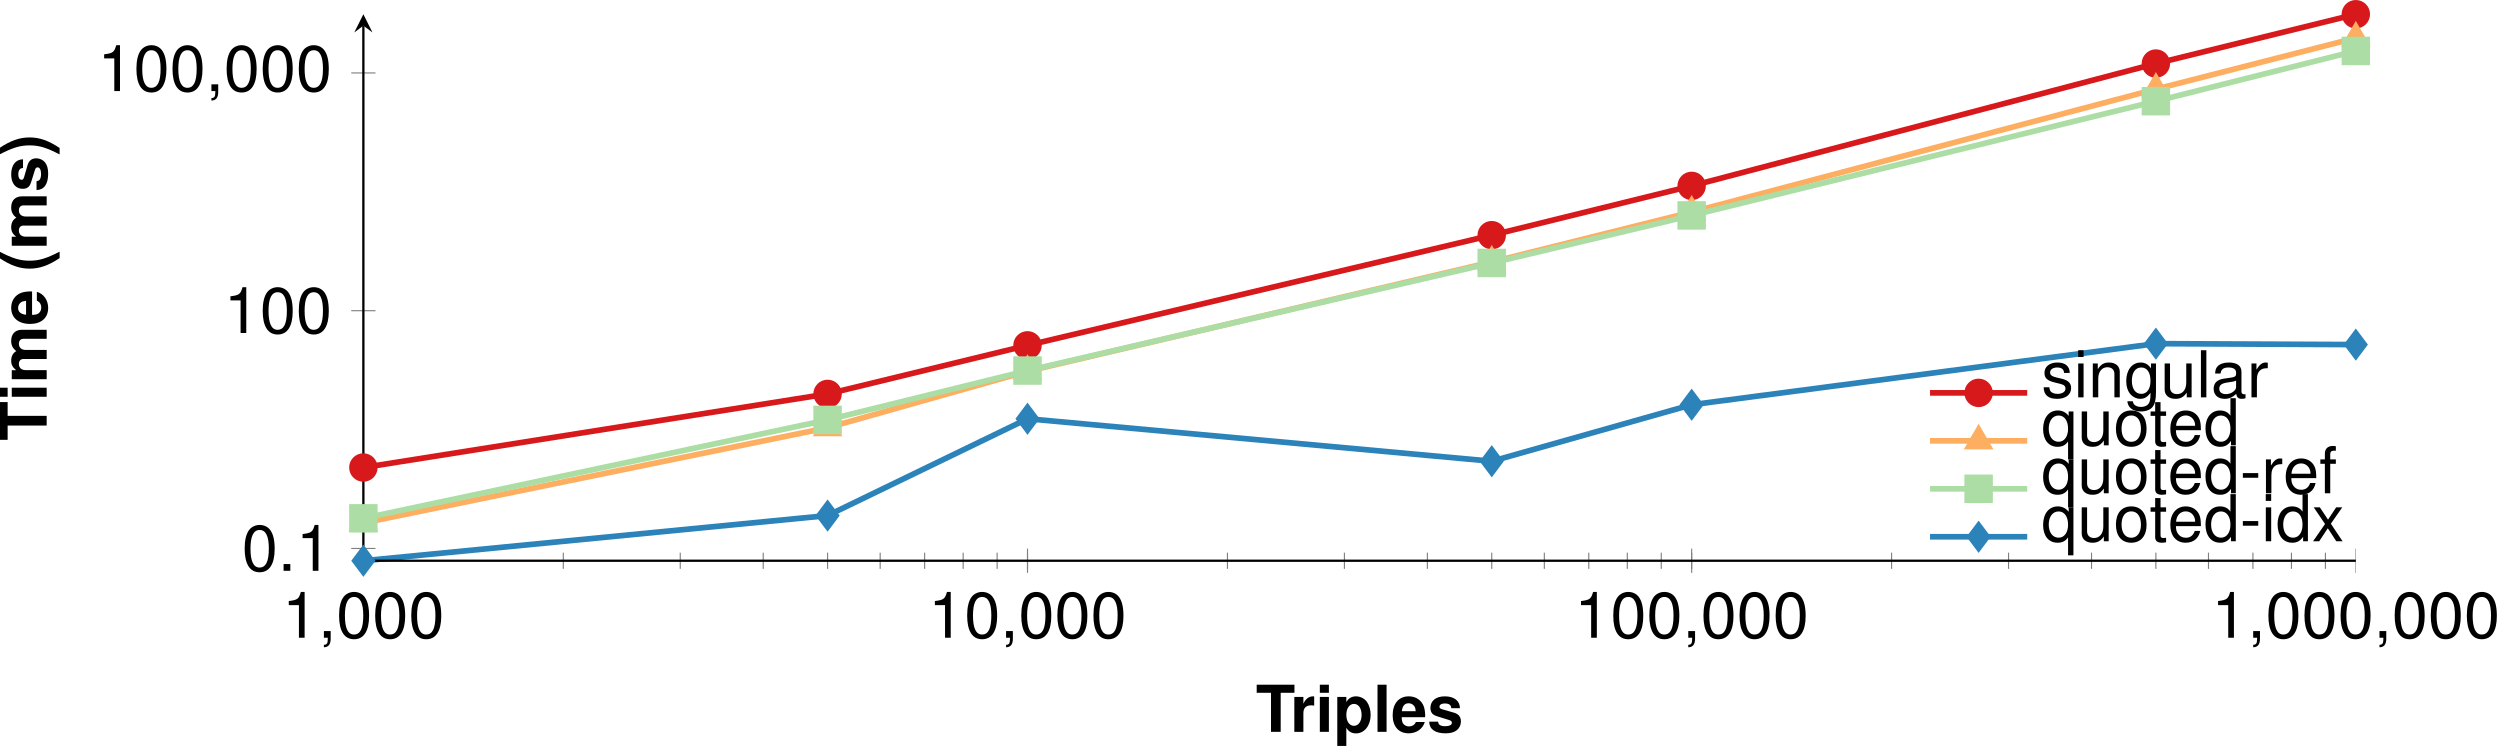
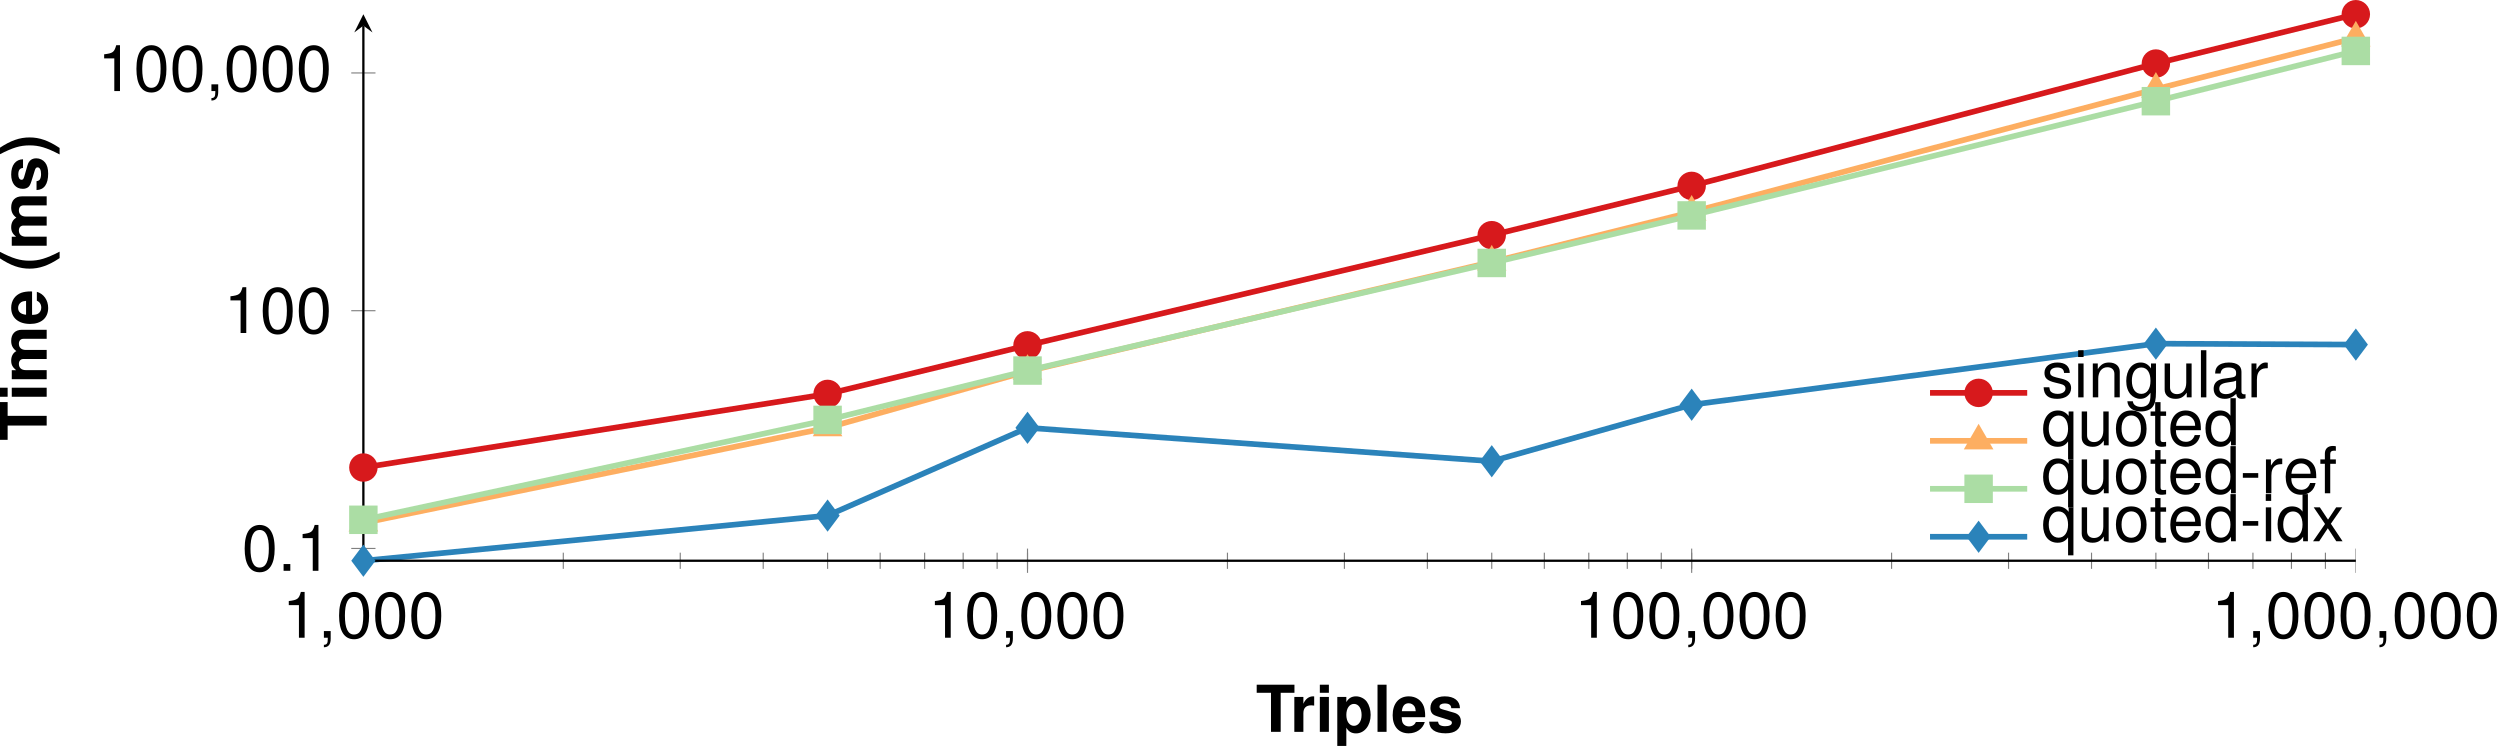
<svg xmlns="http://www.w3.org/2000/svg" xmlns:xlink="http://www.w3.org/1999/xlink" version="1.1" width="437.526pt" height="130.54pt" viewBox="3.273 -133.623 437.526 130.54">
  <defs>
    <clipPath id="clip1">
      <path d="M66.867 106.192H415.566V-272.808H66.867" />
    </clipPath>
    <clipPath id="clip2">
      <path d="M-74.602-35.488V-131.129H557.031V-35.488" />
    </clipPath>
    <path id="g1-40" d="M2.297-8.249C.996-6.291 .453-4.73 .453-2.998C.453-1.256 .996 .306 2.297 2.263H3.428C2.229-.068 1.844-1.335 1.844-2.998C1.844-4.65 2.229-5.94 3.428-8.249H2.297Z" />
    <path id="g1-41" d="M1.38 2.263C2.682 .306 3.225-1.256 3.225-2.987C3.225-4.73 2.682-6.291 1.38-8.249H.249C1.448-5.918 1.833-4.65 1.833-2.987C1.833-1.335 1.448-.045 .249 2.263H1.38Z" />
    <path id="g1-84" d="M4.356-6.834H6.766V-8.249H.158V-6.834H2.659V0H4.356V-6.834Z" />
    <path id="g1-101" d="M5.929-2.557C5.94-2.693 5.94-2.75 5.94-2.829C5.94-3.44 5.85-4.005 5.703-4.435C5.295-5.544 4.311-6.212 3.078-6.212C1.324-6.212 .249-4.945 .249-2.897C.249-.939 1.313 .26 3.044 .26C4.413 .26 5.522-.52 5.872-1.72H4.311C4.119-1.233 3.677-.95 3.1-.95C2.648-.95 2.286-1.143 2.059-1.482C1.912-1.709 1.856-1.98 1.833-2.557H5.929ZM1.856-3.609C1.957-4.537 2.354-5.001 3.055-5.001C3.451-5.001 3.813-4.809 4.039-4.492C4.187-4.266 4.254-4.028 4.288-3.609H1.856Z" />
    <path id="g1-105" d="M2.342-6.11H.758V0H2.342V-6.11ZM2.342-8.249H.758V-6.834H2.342V-8.249Z" />
    <path id="g1-108" d="M2.342-8.249H.758V0H2.342V-8.249Z" />
    <path id="g1-109" d="M.679-6.11V0H2.263V-3.666C2.263-4.413 2.67-4.865 3.349-4.865C3.881-4.865 4.209-4.56 4.209-4.073V0H5.793V-3.666C5.793-4.413 6.201-4.865 6.879-4.865C7.411-4.865 7.739-4.56 7.739-4.073V0H9.324V-4.322C9.324-5.51 8.599-6.212 7.377-6.212C6.608-6.212 6.065-5.94 5.59-5.307C5.295-5.884 4.684-6.212 3.926-6.212C3.225-6.212 2.772-5.974 2.252-5.352V-6.11H.679Z" />
    <path id="g1-112" d="M2.24-6.11H.656V2.467H2.24V-.724C2.625-.045 3.168 .272 3.938 .272C5.409 .272 6.495-1.109 6.495-2.965C6.495-3.824 6.246-4.684 5.839-5.25C5.431-5.827 4.673-6.212 3.938-6.212C3.168-6.212 2.625-5.884 2.24-5.205V-6.11ZM3.576-4.888C4.379-4.888 4.911-4.107 4.911-2.942C4.911-1.833 4.356-1.052 3.576-1.052C2.783-1.052 2.24-1.822 2.24-2.965S2.783-4.888 3.576-4.888Z" />
    <path id="g1-114" d="M.713-6.11V0H2.297V-3.247C2.297-4.175 2.761-4.639 3.689-4.639C3.858-4.639 3.972-4.628 4.187-4.594V-6.201C4.096-6.212 4.039-6.212 3.994-6.212C3.27-6.212 2.636-5.737 2.297-4.911V-6.11H.713Z" />
    <path id="g1-115" d="M5.714-4.141C5.691-5.431 4.696-6.212 3.055-6.212C1.505-6.212 .543-5.431 .543-4.175C.543-3.768 .668-3.417 .883-3.179C1.098-2.965 1.29-2.863 1.878-2.67L3.768-2.082C4.164-1.957 4.3-1.833 4.3-1.584C4.3-1.211 3.858-.984 3.123-.984C2.716-.984 2.387-1.064 2.184-1.199C2.014-1.324 1.946-1.448 1.878-1.776H.328C.373-.441 1.358 .26 3.213 .26C4.062 .26 4.707 .079 5.16-.283S5.884-1.211 5.884-1.81C5.884-2.602 5.488-3.112 4.684-3.349L2.682-3.926C2.24-4.062 2.127-4.153 2.127-4.402C2.127-4.741 2.489-4.967 3.044-4.967C3.802-4.967 4.175-4.696 4.187-4.141H5.714Z" />
    <path id="g3-44" d="M.984-1.177V0H1.663V.204C1.663 .984 1.516 1.211 .984 1.233V1.663C1.776 1.663 2.172 1.154 2.172 .181V-1.177H.984Z" />
    <path id="g3-45" d="M3.213-3.53H.52V-2.716H3.213V-3.53Z" />
    <path id="g3-46" d="M2.161-1.177H.984V0H2.161V-1.177Z" />
    <path id="g3-48" d="M3.112-8.022C2.365-8.022 1.686-7.694 1.267-7.14C.747-6.438 .487-5.363 .487-3.881C.487-1.177 1.392 .26 3.112 .26C4.809 .26 5.737-1.177 5.737-3.813C5.737-5.375 5.488-6.416 4.956-7.14C4.537-7.705 3.87-8.022 3.112-8.022ZM3.112-7.14C4.187-7.14 4.718-6.053 4.718-3.904C4.718-1.629 4.198-.566 3.089-.566C2.037-.566 1.505-1.675 1.505-3.87S2.037-7.14 3.112-7.14Z" />
    <path id="g3-49" d="M2.931-5.714V0H3.926V-8.022H3.27C2.919-6.789 2.693-6.619 1.154-6.427V-5.714H2.931Z" />
    <path id="g3-97" d="M6.053-.554C5.952-.532 5.906-.532 5.85-.532C5.522-.532 5.341-.702 5.341-.996V-4.481C5.341-5.533 4.571-6.099 3.112-6.099C2.252-6.099 1.539-5.85 1.143-5.409C.871-5.103 .758-4.764 .735-4.175H1.686C1.765-4.899 2.195-5.228 3.078-5.228C3.926-5.228 4.402-4.911 4.402-4.345V-4.096C4.402-3.7 4.164-3.53 3.417-3.44C2.082-3.27 1.878-3.225 1.516-3.078C.826-2.795 .475-2.263 .475-1.494C.475-.419 1.222 .26 2.421 .26C3.168 .26 3.768 0 4.435-.611C4.503-.011 4.798 .26 5.409 .26C5.601 .26 5.748 .238 6.053 .158V-.554ZM4.402-1.867C4.402-1.55 4.311-1.358 4.028-1.098C3.643-.747 3.179-.566 2.625-.566C1.89-.566 1.46-.917 1.46-1.516C1.46-2.139 1.878-2.455 2.885-2.602C3.881-2.738 4.085-2.783 4.402-2.931V-1.867Z" />
    <path id="g3-100" d="M5.601-8.249H4.662V-5.182C4.266-5.782 3.632-6.099 2.84-6.099C1.301-6.099 .294-4.865 .294-2.976C.294-.973 1.279 .26 2.874 .26C3.689 .26 4.254-.045 4.764-.781V0H5.601V-8.249ZM2.998-5.216C4.017-5.216 4.662-4.311 4.662-2.897C4.662-1.528 4.005-.622 3.01-.622C1.969-.622 1.279-1.539 1.279-2.919S1.969-5.216 2.998-5.216Z" />
    <path id="g3-101" d="M5.805-2.648C5.805-3.553 5.737-4.096 5.567-4.537C5.182-5.51 4.277-6.099 3.168-6.099C1.516-6.099 .453-4.831 .453-2.885S1.482 .26 3.146 .26C4.503 .26 5.442-.509 5.68-1.799H4.73C4.469-1.018 3.938-.611 3.179-.611C2.58-.611 2.071-.883 1.754-1.38C1.528-1.72 1.448-2.059 1.437-2.648H5.805ZM1.46-3.417C1.539-4.515 2.206-5.228 3.157-5.228C4.085-5.228 4.798-4.458 4.798-3.485C4.798-3.462 4.798-3.44 4.786-3.417H1.46Z" />
    <path id="g3-102" d="M2.919-5.929H1.935V-6.857C1.935-7.253 2.161-7.457 2.591-7.457C2.67-7.457 2.704-7.457 2.919-7.445V-8.226C2.704-8.271 2.58-8.283 2.387-8.283C1.516-8.283 .996-7.785 .996-6.936V-5.929H.204V-5.16H.996V0H1.935V-5.16H2.919V-5.929Z" />
    <path id="g3-103" d="M4.662-5.929V-5.069C4.187-5.771 3.609-6.099 2.851-6.099C1.346-6.099 .328-4.786 .328-2.863C.328-1.89 .588-1.098 1.075-.532C1.516-.034 2.15 .26 2.772 .26C3.519 .26 4.039-.057 4.571-.803V-.498C4.571 .306 4.469 .792 4.232 1.12C3.983 1.471 3.496 1.675 2.919 1.675C2.489 1.675 2.105 1.561 1.844 1.358C1.629 1.188 1.539 1.03 1.482 .679H.52C.622 1.799 1.494 2.467 2.885 2.467C3.768 2.467 4.526 2.184 4.911 1.709C5.363 1.165 5.533 .419 5.533-.973V-5.929H4.662ZM2.953-5.228C3.972-5.228 4.571-4.368 4.571-2.885C4.571-1.471 3.96-.611 2.965-.611C1.935-.611 1.313-1.482 1.313-2.919C1.313-4.345 1.946-5.228 2.953-5.228Z" />
    <path id="g3-105" d="M1.697-5.929H.758V0H1.697V-5.929ZM1.697-8.249H.747V-7.061H1.697V-8.249Z" />
    <path id="g3-108" d="M1.72-8.249H.769V0H1.72V-8.249Z" />
    <path id="g3-110" d="M.792-5.929V0H1.743V-3.27C1.743-4.481 2.376-5.273 3.349-5.273C4.096-5.273 4.571-4.82 4.571-4.107V0H5.51V-4.481C5.51-5.465 4.775-6.099 3.632-6.099C2.75-6.099 2.184-5.759 1.663-4.933V-5.929H.792Z" />
    <path id="g3-111" d="M3.078-6.099C1.414-6.099 .407-4.911 .407-2.919S1.403 .26 3.089 .26C4.752 .26 5.771-.928 5.771-2.874C5.771-4.922 4.786-6.099 3.078-6.099ZM3.089-5.228C4.153-5.228 4.786-4.356 4.786-2.885C4.786-1.494 4.13-.611 3.089-.611C2.037-.611 1.392-1.482 1.392-2.919C1.392-4.345 2.037-5.228 3.089-5.228Z" />
    <path id="g3-113" d="M5.601 2.467V-5.929H4.764V-5.137C4.322-5.759 3.655-6.099 2.874-6.099C1.313-6.099 .294-4.82 .294-2.851C.294-.928 1.267 .26 2.829 .26C3.655 .26 4.22-.034 4.662-.679V2.467H5.601ZM3.01-5.216C4.017-5.216 4.662-4.311 4.662-2.885C4.662-1.528 4.005-.622 3.01-.622C1.969-.622 1.279-1.539 1.279-2.919C1.279-4.288 1.969-5.216 3.01-5.216Z" />
    <path id="g3-114" d="M.781-5.929V0H1.731V-3.078C1.731-3.926 1.946-4.481 2.399-4.809C2.693-5.024 2.976-5.092 3.632-5.103V-6.065C3.474-6.087 3.394-6.099 3.27-6.099C2.659-6.099 2.195-5.737 1.652-4.854V-5.929H.781Z" />
    <path id="g3-115" d="M4.956-4.277C4.945-5.442 4.175-6.099 2.806-6.099C1.426-6.099 .532-5.386 .532-4.288C.532-3.361 1.007-2.919 2.41-2.58L3.293-2.365C3.949-2.206 4.209-1.969 4.209-1.539C4.209-.984 3.655-.611 2.829-.611C2.32-.611 1.89-.758 1.652-1.007C1.505-1.177 1.437-1.346 1.38-1.765H.385C.43-.396 1.199 .26 2.75 .26C4.243 .26 5.194-.475 5.194-1.618C5.194-2.501 4.696-2.987 3.519-3.27L2.614-3.485C1.844-3.666 1.516-3.915 1.516-4.334C1.516-4.877 2.003-5.228 2.772-5.228C3.53-5.228 3.938-4.899 3.96-4.277H4.956Z" />
    <path id="g3-116" d="M2.874-5.929H1.901V-7.558H.962V-5.929H.158V-5.16H.962V-.679C.962-.079 1.369 .26 2.105 .26C2.331 .26 2.557 .238 2.874 .181V-.611C2.75-.577 2.602-.566 2.421-.566C2.014-.566 1.901-.679 1.901-1.098V-5.16H2.874V-5.929Z" />
    <path id="g3-117" d="M5.454 0V-5.929H4.515V-2.568C4.515-1.358 3.881-.566 2.897-.566C2.15-.566 1.675-1.018 1.675-1.731V-5.929H.735V-1.358C.735-.373 1.471 .26 2.625 .26C3.496 .26 4.051-.045 4.605-.826V0H5.454Z" />
    <path id="g3-120" d="M3.304-3.066L5.295-5.929H4.232L2.806-3.779L1.38-5.929H.306L2.286-3.021L.192 0H1.267L2.772-2.274L4.254 0H5.352L3.304-3.066Z" />
  </defs>
  <g id="page1">
    <path d="M66.867-51.801L148.109-64.68L183.098-73.184L264.344-92.465L299.332-101.09L380.574-122.5L415.566-131.129" stroke="#d7191c" fill="none" stroke-width=".996" stroke-miterlimit="10" />
    <path d="M66.867-42.105L148.109-58.77L183.098-68.652L264.344-87.777L299.332-96.512L380.574-118.027L415.566-126.981" stroke="#fdae61" fill="none" stroke-width=".996" stroke-miterlimit="10" />
-     <path d="M66.867-42.91L148.109-60.137L183.098-68.769L264.344-87.602L299.332-95.922L380.574-115.914L415.566-124.711" stroke="#abdda4" fill="none" stroke-width=".996" stroke-miterlimit="10" />
-     <path d="M66.867-35.488L148.109-43.395L183.098-60.336L264.344-52.898L299.332-62.793L380.574-73.481L415.566-73.316" stroke="#2b83ba" fill="none" stroke-width=".996" stroke-miterlimit="10" />
+     <path d="M66.867-42.652L148.109-60.137L183.098-68.769L264.344-87.602L299.332-95.922L380.574-115.914L415.566-124.711" stroke="#abdda4" fill="none" stroke-width=".996" stroke-miterlimit="10" />
+     <path d="M66.867-35.488L148.109-43.395L183.098-58.754L264.344-52.898L299.332-62.793L380.574-73.481L415.566-73.316" stroke="#2b83ba" fill="none" stroke-width=".996" stroke-miterlimit="10" />
    <path d="M66.867-34.07V-36.906M101.855-34.07V-36.906M122.324-34.07V-36.906M136.844-34.07V-36.906M148.109-34.07V-36.906M157.312-34.07V-36.906M165.094-34.07V-36.906M171.836-34.07V-36.906M177.781-34.07V-36.906M183.098-34.07V-36.906M218.09-34.07V-36.906M238.559-34.07V-36.906M253.078-34.07V-36.906M264.344-34.07V-36.906M273.547-34.07V-36.906M281.328-34.07V-36.906M288.066-34.07V-36.906M294.012-34.07V-36.906M299.332-34.07V-36.906M334.32-34.07V-36.906M354.789-34.07V-36.906M369.312-34.07V-36.906M380.574-34.07V-36.906M389.781-34.07V-36.906M397.559-34.07V-36.906M404.301-34.07V-36.906M410.246-34.07V-36.906" stroke="#808080" fill="none" stroke-width=".199" stroke-miterlimit="10" clip-path="url(#clip1)" />
    <path d="M66.867-33.363V-37.613M183.098-33.363V-37.613M299.332-33.363V-37.613M415.566-33.363V-37.613" stroke="#808080" fill="none" stroke-width=".199" stroke-miterlimit="10" clip-path="url(#clip1)" />
    <path d="M64.746-37.637H68.988M64.746-79.246H68.988M64.746-120.856H68.988" stroke="#808080" fill="none" stroke-width=".199" stroke-miterlimit="10" clip-path="url(#clip2)" />
    <path d="M66.867-35.488H415.566" stroke="#000" fill="none" stroke-width=".399" stroke-miterlimit="10" />
    <path d="M66.867-35.488V-129.137" stroke="#000" fill="none" stroke-width=".399" stroke-miterlimit="10" />
    <path d="M66.867-131.129L65.273-127.941L66.867-129.137L68.461-127.941" />
    <g transform="matrix(1 0 0 1 267.6265 64.9883)">
      <use x="-214.968" y="-86.996" xlink:href="#g3-49" />
      <use x="-208.653" y="-86.996" xlink:href="#g3-44" />
      <use x="-205.496" y="-86.996" xlink:href="#g3-48" />
      <use x="-199.181" y="-86.996" xlink:href="#g3-48" />
      <use x="-192.867" y="-86.996" xlink:href="#g3-48" />
    </g>
    <g transform="matrix(1 0 0 1 380.702 64.9883)">
      <use x="-214.968" y="-86.996" xlink:href="#g3-49" />
      <use x="-208.653" y="-86.996" xlink:href="#g3-48" />
      <use x="-202.339" y="-86.996" xlink:href="#g3-44" />
      <use x="-199.181" y="-86.996" xlink:href="#g3-48" />
      <use x="-192.867" y="-86.996" xlink:href="#g3-48" />
      <use x="-186.552" y="-86.996" xlink:href="#g3-48" />
    </g>
    <g transform="matrix(1 0 0 1 493.778 64.9883)">
      <use x="-214.968" y="-86.996" xlink:href="#g3-49" />
      <use x="-208.653" y="-86.996" xlink:href="#g3-48" />
      <use x="-202.339" y="-86.996" xlink:href="#g3-48" />
      <use x="-196.024" y="-86.996" xlink:href="#g3-44" />
      <use x="-192.867" y="-86.996" xlink:href="#g3-48" />
      <use x="-186.552" y="-86.996" xlink:href="#g3-48" />
      <use x="-180.237" y="-86.996" xlink:href="#g3-48" />
    </g>
    <g transform="matrix(1 0 0 1 605.274 64.9883)">
      <use x="-214.968" y="-86.996" xlink:href="#g3-49" />
      <use x="-208.653" y="-86.996" xlink:href="#g3-44" />
      <use x="-205.496" y="-86.996" xlink:href="#g3-48" />
      <use x="-199.181" y="-86.996" xlink:href="#g3-48" />
      <use x="-192.867" y="-86.996" xlink:href="#g3-48" />
      <use x="-186.552" y="-86.996" xlink:href="#g3-44" />
      <use x="-183.395" y="-86.996" xlink:href="#g3-48" />
      <use x="-177.08" y="-86.996" xlink:href="#g3-48" />
      <use x="-170.766" y="-86.996" xlink:href="#g3-48" />
    </g>
    <g transform="matrix(1 0 0 1 260.5728 53.2661)">
      <use x="-214.968" y="-86.996" xlink:href="#g3-48" />
      <use x="-208.653" y="-86.996" xlink:href="#g3-46" />
      <use x="-205.496" y="-86.996" xlink:href="#g3-49" />
    </g>
    <g transform="matrix(1 0 0 1 257.4154 11.6564)">
      <use x="-214.968" y="-86.996" xlink:href="#g3-49" />
      <use x="-208.653" y="-86.996" xlink:href="#g3-48" />
      <use x="-202.339" y="-86.996" xlink:href="#g3-48" />
    </g>
    <g transform="matrix(1 0 0 1 235.314 -30.6947)">
      <use x="-214.968" y="-86.996" xlink:href="#g3-49" />
      <use x="-208.653" y="-86.996" xlink:href="#g3-48" />
      <use x="-202.339" y="-86.996" xlink:href="#g3-48" />
      <use x="-196.024" y="-86.996" xlink:href="#g3-44" />
      <use x="-192.867" y="-86.996" xlink:href="#g3-48" />
      <use x="-186.552" y="-86.996" xlink:href="#g3-48" />
      <use x="-180.237" y="-86.996" xlink:href="#g3-48" />
    </g>
    <path d="M68.859-51.801C68.859-52.902 67.969-53.793 66.867-53.793C65.766-53.793 64.875-52.902 64.875-51.801C64.875-50.699 65.766-49.809 66.867-49.809C67.969-49.809 68.859-50.699 68.859-51.801Z" fill="#d7191c" />
    <path d="M68.859-51.801C68.859-52.902 67.969-53.793 66.867-53.793C65.766-53.793 64.875-52.902 64.875-51.801C64.875-50.699 65.766-49.809 66.867-49.809C67.969-49.809 68.859-50.699 68.859-51.801Z" stroke="#d7191c" fill="none" stroke-width=".996" stroke-miterlimit="10" />
    <path d="M150.102-64.68C150.102-65.781 149.211-66.676 148.109-66.676C147.008-66.676 146.117-65.781 146.117-64.68C146.117-63.582 147.008-62.688 148.109-62.688C149.211-62.688 150.102-63.582 150.102-64.68Z" fill="#d7191c" />
    <path d="M150.102-64.68C150.102-65.781 149.211-66.676 148.109-66.676C147.008-66.676 146.117-65.781 146.117-64.68C146.117-63.582 147.008-62.688 148.109-62.688C149.211-62.688 150.102-63.582 150.102-64.68Z" stroke="#d7191c" fill="none" stroke-width=".996" stroke-miterlimit="10" />
    <path d="M185.094-73.184C185.094-74.285 184.199-75.176 183.098-75.176C182-75.176 181.105-74.285 181.105-73.184S182-71.191 183.098-71.191C184.199-71.191 185.094-72.082 185.094-73.184Z" fill="#d7191c" />
    <path d="M185.094-73.184C185.094-74.285 184.199-75.176 183.098-75.176C182-75.176 181.105-74.285 181.105-73.184S182-71.191 183.098-71.191C184.199-71.191 185.094-72.082 185.094-73.184Z" stroke="#d7191c" fill="none" stroke-width=".996" stroke-miterlimit="10" />
    <path d="M266.336-92.465C266.336-93.566 265.441-94.457 264.344-94.457C263.242-94.457 262.348-93.566 262.348-92.465C262.348-91.363 263.242-90.473 264.344-90.473C265.441-90.473 266.336-91.363 266.336-92.465Z" fill="#d7191c" />
    <path d="M266.336-92.465C266.336-93.566 265.441-94.457 264.344-94.457C263.242-94.457 262.348-93.566 262.348-92.465C262.348-91.363 263.242-90.473 264.344-90.473C265.441-90.473 266.336-91.363 266.336-92.465Z" stroke="#d7191c" fill="none" stroke-width=".996" stroke-miterlimit="10" />
    <path d="M301.324-101.09C301.324-102.191 300.434-103.082 299.332-103.082S297.34-102.191 297.34-101.09C297.34-99.988 298.23-99.098 299.332-99.098S301.324-99.988 301.324-101.09Z" fill="#d7191c" />
    <path d="M301.324-101.09C301.324-102.191 300.434-103.082 299.332-103.082S297.34-102.191 297.34-101.09C297.34-99.988 298.23-99.098 299.332-99.098S301.324-99.988 301.324-101.09Z" stroke="#d7191c" fill="none" stroke-width=".996" stroke-miterlimit="10" />
    <path d="M382.566-122.5C382.566-123.598 381.676-124.492 380.574-124.492C379.473-124.492 378.582-123.598 378.582-122.5C378.582-121.398 379.473-120.508 380.574-120.508C381.676-120.508 382.566-121.398 382.566-122.5Z" fill="#d7191c" />
    <path d="M382.566-122.5C382.566-123.598 381.676-124.492 380.574-124.492C379.473-124.492 378.582-123.598 378.582-122.5C378.582-121.398 379.473-120.508 380.574-120.508C381.676-120.508 382.566-121.398 382.566-122.5Z" stroke="#d7191c" fill="none" stroke-width=".996" stroke-miterlimit="10" />
    <path d="M417.559-131.129C417.559-132.231 416.664-133.125 415.566-133.125C414.465-133.125 413.574-132.231 413.574-131.129C413.574-130.031 414.465-129.137 415.566-129.137C416.664-129.137 417.559-130.031 417.559-131.129Z" fill="#d7191c" />
    <path d="M417.559-131.129C417.559-132.231 416.664-133.125 415.566-133.125C414.465-133.125 413.574-132.231 413.574-131.129C413.574-130.031 414.465-129.137 415.566-129.137C416.664-129.137 417.559-130.031 417.559-131.129Z" stroke="#d7191c" fill="none" stroke-width=".996" stroke-miterlimit="10" />
    <path d="M66.867-44.098L68.594-41.109H65.141Z" fill="#fdae61" />
    <path d="M66.867-44.098L68.594-41.109H65.141Z" stroke="#fdae61" fill="none" stroke-width=".996" stroke-miterlimit="10" />
    <path d="M148.109-60.766L149.836-57.773H146.383Z" fill="#fdae61" />
    <path d="M148.109-60.766L149.836-57.773H146.383Z" stroke="#fdae61" fill="none" stroke-width=".996" stroke-miterlimit="10" />
    <path d="M183.098-70.644L184.824-67.656H181.375Z" fill="#fdae61" />
    <path d="M183.098-70.644L184.824-67.656H181.375Z" stroke="#fdae61" fill="none" stroke-width=".996" stroke-miterlimit="10" />
    <path d="M264.344-89.769L266.066-86.781H262.617Z" fill="#fdae61" />
    <path d="M264.344-89.769L266.066-86.781H262.617Z" stroke="#fdae61" fill="none" stroke-width=".996" stroke-miterlimit="10" />
    <path d="M299.332-98.504L301.059-95.516H297.605Z" fill="#fdae61" />
    <path d="M299.332-98.504L301.059-95.516H297.605Z" stroke="#fdae61" fill="none" stroke-width=".996" stroke-miterlimit="10" />
    <path d="M380.574-120.019L382.301-117.031H378.848Z" fill="#fdae61" />
    <path d="M380.574-120.019L382.301-117.031H378.848Z" stroke="#fdae61" fill="none" stroke-width=".996" stroke-miterlimit="10" />
    <path d="M415.566-128.973L417.289-125.984H413.84Z" fill="#fdae61" />
    <path d="M415.566-128.973L417.289-125.984H413.84Z" stroke="#fdae61" fill="none" stroke-width=".996" stroke-miterlimit="10" />
-     <path d="M64.875-40.918H68.859V-44.902H64.875Z" fill="#abdda4" />
-     <path d="M64.875-40.918H68.859V-44.902H64.875Z" stroke="#abdda4" fill="none" stroke-width=".996" stroke-miterlimit="10" />
+     <path d="M64.875-40.66H68.859V-44.648H64.875Z" fill="#abdda4" />
+     <path d="M64.875-40.66H68.859V-44.648H64.875Z" stroke="#abdda4" fill="none" stroke-width=".996" stroke-miterlimit="10" />
    <path d="M146.117-58.145H150.102V-62.129H146.117Z" fill="#abdda4" />
    <path d="M146.117-58.145H150.102V-62.129H146.117Z" stroke="#abdda4" fill="none" stroke-width=".996" stroke-miterlimit="10" />
    <path d="M181.105-66.777H185.094V-70.762H181.105Z" fill="#abdda4" />
    <path d="M181.105-66.777H185.094V-70.762H181.105Z" stroke="#abdda4" fill="none" stroke-width=".996" stroke-miterlimit="10" />
    <path d="M262.348-85.609H266.336V-89.594H262.348Z" fill="#abdda4" />
    <path d="M262.348-85.609H266.336V-89.594H262.348Z" stroke="#abdda4" fill="none" stroke-width=".996" stroke-miterlimit="10" />
    <path d="M297.34-93.93H301.324V-97.914H297.34Z" fill="#abdda4" />
    <path d="M297.34-93.93H301.324V-97.914H297.34Z" stroke="#abdda4" fill="none" stroke-width=".996" stroke-miterlimit="10" />
    <path d="M378.582-113.922H382.566V-117.906H378.582Z" fill="#abdda4" />
    <path d="M378.582-113.922H382.566V-117.906H378.582Z" stroke="#abdda4" fill="none" stroke-width=".996" stroke-miterlimit="10" />
    <path d="M413.574-122.715H417.559V-126.703H413.574Z" fill="#abdda4" />
    <path d="M413.574-122.715H417.559V-126.703H413.574Z" stroke="#abdda4" fill="none" stroke-width=".996" stroke-miterlimit="10" />
    <path d="M66.867-37.48L68.359-35.488L66.867-33.496L65.371-35.488Z" fill="#2b83ba" />
    <path d="M66.867-37.48L68.359-35.488L66.867-33.496L65.371-35.488Z" stroke="#2b83ba" fill="none" stroke-width=".996" stroke-miterlimit="10" />
    <path d="M148.109-45.387L149.605-43.395L148.109-41.398L146.613-43.395Z" fill="#2b83ba" />
    <path d="M148.109-45.387L149.605-43.395L148.109-41.398L146.613-43.395Z" stroke="#2b83ba" fill="none" stroke-width=".996" stroke-miterlimit="10" />
-     <path d="M183.098-62.328L184.594-60.336L183.098-58.344L181.605-60.336Z" fill="#2b83ba" />
-     <path d="M183.098-62.328L184.594-60.336L183.098-58.344L181.605-60.336Z" stroke="#2b83ba" fill="none" stroke-width=".996" stroke-miterlimit="10" />
+     <path d="M183.098-60.746L184.594-58.754L183.098-56.762L181.605-58.754Z" fill="#2b83ba" />
+     <path d="M183.098-60.746L184.594-58.754L183.098-56.762L181.605-58.754Z" stroke="#2b83ba" fill="none" stroke-width=".996" stroke-miterlimit="10" />
    <path d="M264.344-54.891L265.836-52.898L264.344-50.906L262.848-52.898Z" fill="#2b83ba" />
    <path d="M264.344-54.891L265.836-52.898L264.344-50.906L262.848-52.898Z" stroke="#2b83ba" fill="none" stroke-width=".996" stroke-miterlimit="10" />
    <path d="M299.332-64.785L300.828-62.793L299.332-60.797L297.836-62.793Z" fill="#2b83ba" />
    <path d="M299.332-64.785L300.828-62.793L299.332-60.797L297.836-62.793Z" stroke="#2b83ba" fill="none" stroke-width=".996" stroke-miterlimit="10" />
    <path d="M380.574-75.473L382.07-73.481L380.574-71.488L379.082-73.481Z" fill="#2b83ba" />
    <path d="M380.574-75.473L382.07-73.481L380.574-71.488L379.082-73.481Z" stroke="#2b83ba" fill="none" stroke-width=".996" stroke-miterlimit="10" />
    <path d="M415.566-75.309L417.059-73.316L415.566-71.324L414.07-73.316Z" fill="#2b83ba" />
    <path d="M415.566-75.309L417.059-73.316L415.566-71.324L414.07-73.316Z" stroke="#2b83ba" fill="none" stroke-width=".996" stroke-miterlimit="10" />
    <g transform="matrix(1 0 0 1 438.018 81.45225)">
      <use x="-214.968" y="-86.996" xlink:href="#g1-84" />
      <use x="-208.937" y="-86.996" xlink:href="#g1-114" />
      <use x="-204.519" y="-86.996" xlink:href="#g1-105" />
      <use x="-201.362" y="-86.996" xlink:href="#g1-112" />
      <use x="-194.423" y="-86.996" xlink:href="#g1-108" />
      <use x="-191.265" y="-86.996" xlink:href="#g1-101" />
      <use x="-184.951" y="-86.996" xlink:href="#g1-115" />
    </g>
    <g transform="matrix(0 -1 1 0 98.4387 -271.4569)">
      <use x="-214.968" y="-86.996" xlink:href="#g1-84" />
      <use x="-208.029" y="-86.996" xlink:href="#g1-105" />
      <use x="-204.871" y="-86.996" xlink:href="#g1-109" />
      <use x="-194.775" y="-86.996" xlink:href="#g1-101" />
      <use x="-185.303" y="-86.996" xlink:href="#g1-40" />
      <use x="-181.521" y="-86.996" xlink:href="#g1-109" />
      <use x="-171.424" y="-86.996" xlink:href="#g1-115" />
      <use x="-165.11" y="-86.996" xlink:href="#g1-41" />
    </g>
    <path d="M341.047-64.867H349.551H358.055" stroke="#d7191c" fill="none" stroke-width=".996" stroke-miterlimit="10" />
    <path d="M351.543-64.867C351.543-65.965 350.652-66.859 349.551-66.859C348.449-66.859 347.559-65.965 347.559-64.867C347.559-63.766 348.449-62.871 349.551-62.871C350.652-62.871 351.543-63.766 351.543-64.867Z" fill="#d7191c" />
    <path d="M351.543-64.867C351.543-65.965 350.652-66.859 349.551-66.859C348.449-66.859 347.559-65.965 347.559-64.867C347.559-63.766 348.449-62.871 349.551-62.871C350.652-62.871 351.543-63.766 351.543-64.867Z" stroke="#d7191c" fill="none" stroke-width=".996" stroke-miterlimit="10" />
    <g transform="matrix(1 0 0 1 557.508 48.096)">
      <use x="-196.964" y="-112.177" xlink:href="#g3-115" />
      <use x="-191.285" y="-112.177" xlink:href="#g3-105" />
      <use x="-188.764" y="-112.177" xlink:href="#g3-110" />
      <use x="-182.449" y="-112.177" xlink:href="#g3-103" />
      <use x="-176.134" y="-112.177" xlink:href="#g3-117" />
      <use x="-169.82" y="-112.177" xlink:href="#g3-108" />
      <use x="-167.298" y="-112.177" xlink:href="#g3-97" />
      <use x="-160.984" y="-112.177" xlink:href="#g3-114" />
    </g>
    <path d="M341.047-56.473H349.551H358.055" stroke="#fdae61" fill="none" stroke-width=".996" stroke-miterlimit="10" />
    <path d="M349.551-58.465L351.277-55.477H347.824Z" fill="#fdae61" />
    <path d="M349.551-58.465L351.277-55.477H347.824Z" stroke="#fdae61" fill="none" stroke-width=".996" stroke-miterlimit="10" />
    <g transform="matrix(1 0 0 1 557.508 48.096)">
      <use x="-196.964" y="-103.783" xlink:href="#g3-113" />
      <use x="-190.649" y="-103.783" xlink:href="#g3-117" />
      <use x="-184.334" y="-103.783" xlink:href="#g3-111" />
      <use x="-178.02" y="-103.783" xlink:href="#g3-116" />
      <use x="-174.862" y="-103.783" xlink:href="#g3-101" />
      <use x="-168.548" y="-103.783" xlink:href="#g3-100" />
    </g>
    <path d="M341.047-48.078H349.551H358.055" stroke="#abdda4" fill="none" stroke-width=".996" stroke-miterlimit="10" />
    <path d="M347.559-46.086H351.543V-50.07H347.559Z" fill="#abdda4" />
    <path d="M347.559-46.086H351.543V-50.07H347.559Z" stroke="#abdda4" fill="none" stroke-width=".996" stroke-miterlimit="10" />
    <g transform="matrix(1 0 0 1 557.508 48.096)">
      <use x="-196.964" y="-95.39" xlink:href="#g3-113" />
      <use x="-190.649" y="-95.39" xlink:href="#g3-117" />
      <use x="-184.334" y="-95.39" xlink:href="#g3-111" />
      <use x="-178.02" y="-95.39" xlink:href="#g3-116" />
      <use x="-174.862" y="-95.39" xlink:href="#g3-101" />
      <use x="-168.548" y="-95.39" xlink:href="#g3-100" />
      <use x="-162.233" y="-95.39" xlink:href="#g3-45" />
      <use x="-158.451" y="-95.39" xlink:href="#g3-114" />
      <use x="-154.669" y="-95.39" xlink:href="#g3-101" />
      <use x="-148.355" y="-95.39" xlink:href="#g3-102" />
    </g>
    <path d="M341.047-39.684H349.551H358.055" stroke="#2b83ba" fill="none" stroke-width=".996" stroke-miterlimit="10" />
    <path d="M349.551-41.676L351.043-39.684L349.551-37.691L348.055-39.684Z" fill="#2b83ba" />
    <path d="M349.551-41.676L351.043-39.684L349.551-37.691L348.055-39.684Z" stroke="#2b83ba" fill="none" stroke-width=".996" stroke-miterlimit="10" />
    <g transform="matrix(1 0 0 1 557.508 48.096)">
      <use x="-196.964" y="-86.996" xlink:href="#g3-113" />
      <use x="-190.649" y="-86.996" xlink:href="#g3-117" />
      <use x="-184.334" y="-86.996" xlink:href="#g3-111" />
      <use x="-178.02" y="-86.996" xlink:href="#g3-116" />
      <use x="-174.862" y="-86.996" xlink:href="#g3-101" />
      <use x="-168.548" y="-86.996" xlink:href="#g3-100" />
      <use x="-162.233" y="-86.996" xlink:href="#g3-45" />
      <use x="-158.451" y="-86.996" xlink:href="#g3-105" />
      <use x="-155.93" y="-86.996" xlink:href="#g3-100" />
      <use x="-149.615" y="-86.996" xlink:href="#g3-120" />
    </g>
  </g>
</svg>
